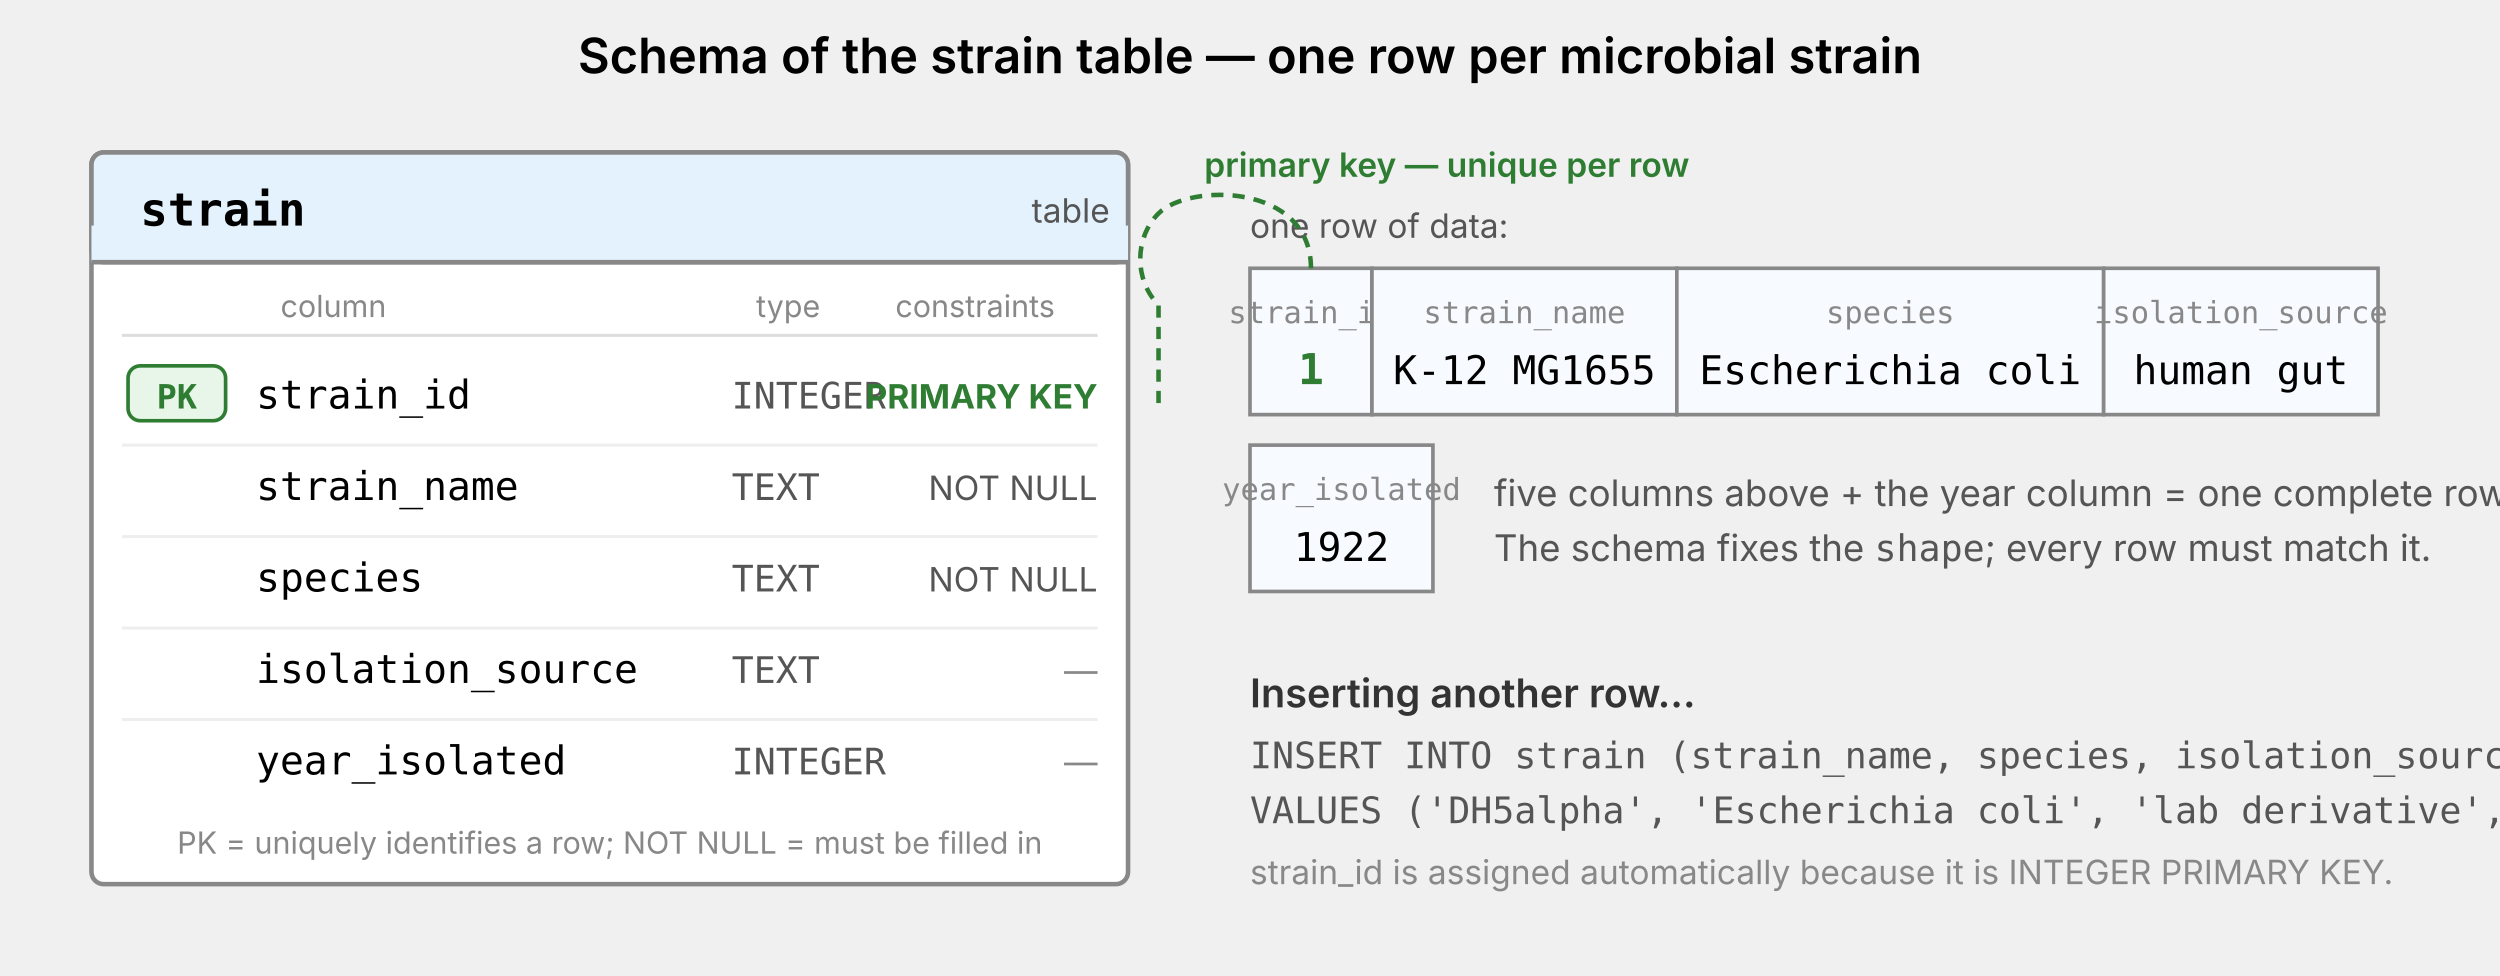
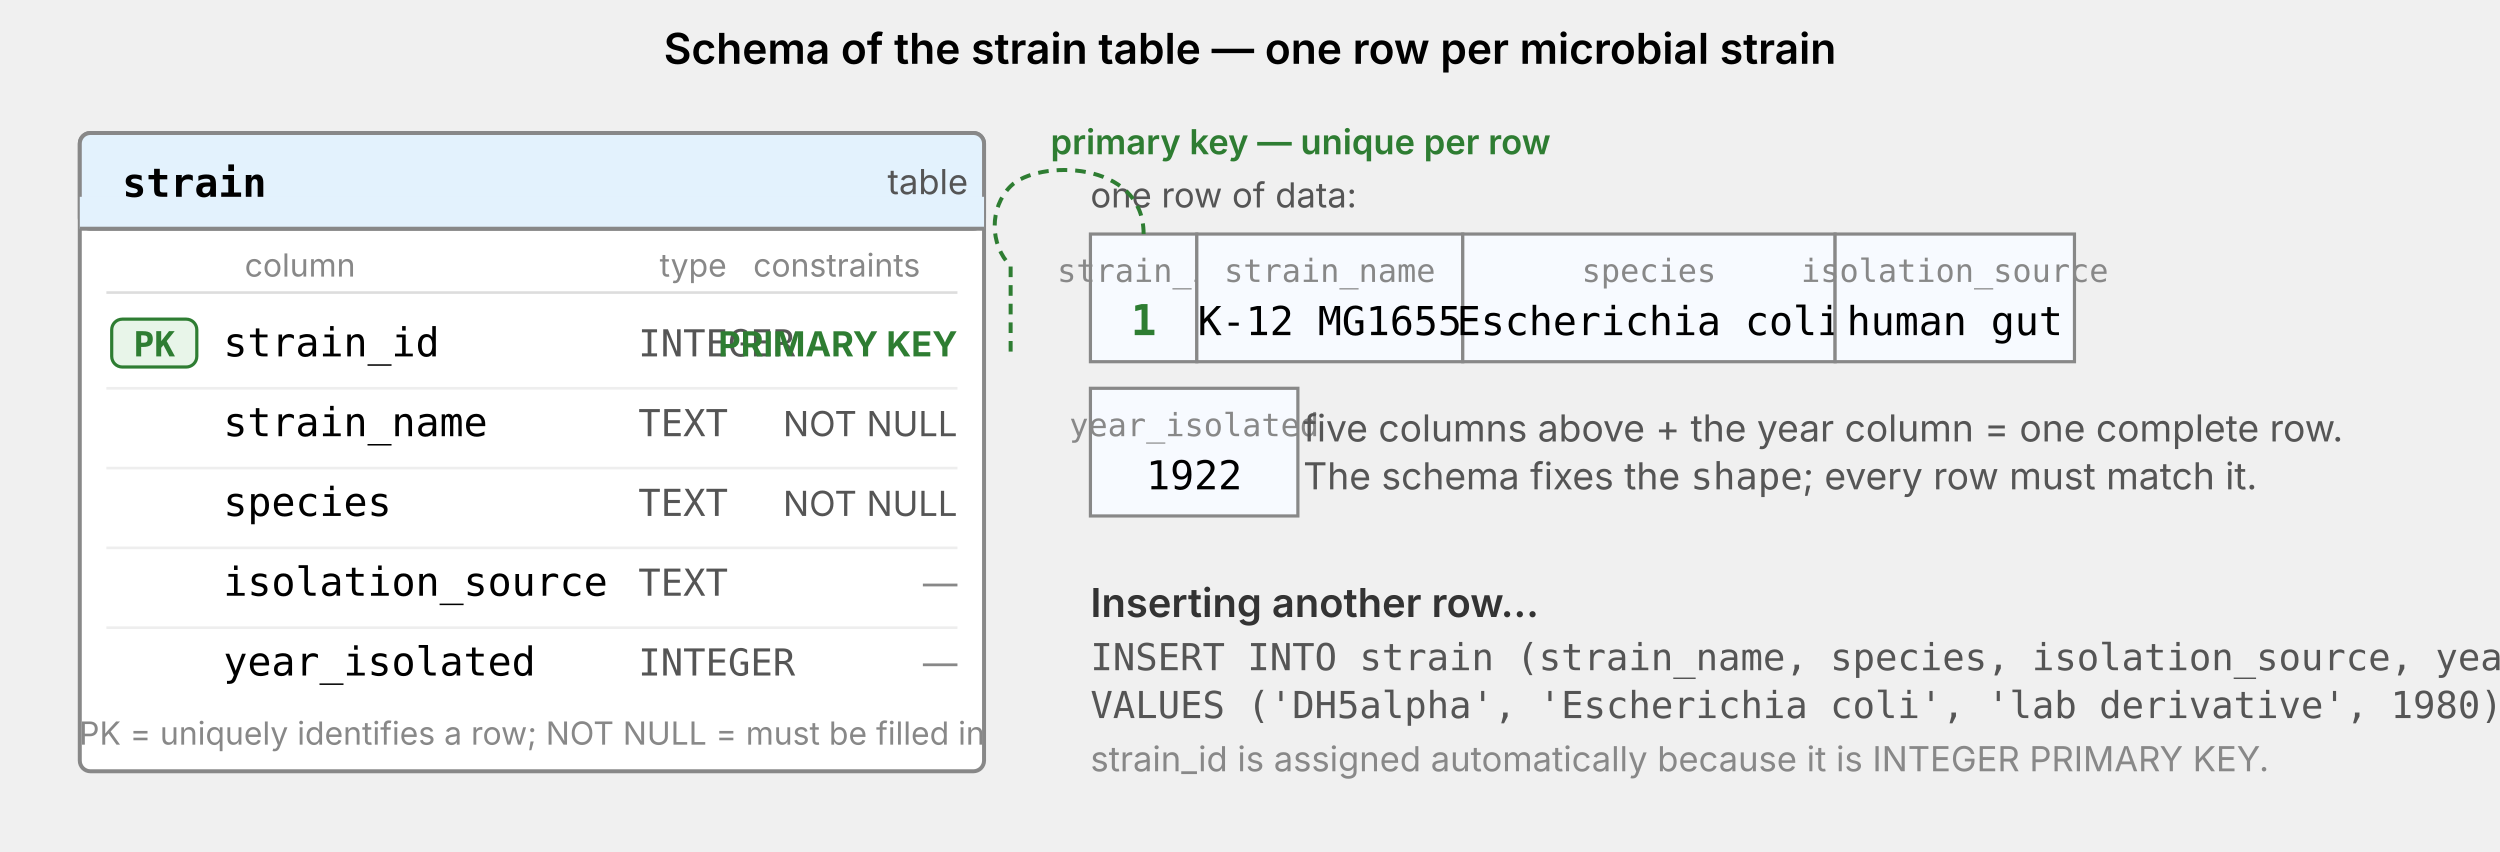
- <svg xmlns="http://www.w3.org/2000/svg" viewBox="0 0 820 320" font-family="system-ui, -apple-system, sans-serif">
-   <text x="410" y="24" text-anchor="middle" font-size="16" font-weight="600">
+ <svg xmlns="http://www.w3.org/2000/svg" viewBox="0 0 940 320" font-family="system-ui, -apple-system, sans-serif">
+   <text x="470" y="24" text-anchor="middle" font-size="16" font-weight="600">
    Schema of the strain table — one row per microbial strain
  </text>
  <rect x="30" y="50" width="340" height="240" fill="white" stroke="#888" stroke-width="1.5" rx="4" ry="4" />
  <rect x="30" y="50" width="340" height="36" fill="#e3f2fd" stroke="#888" stroke-width="1.5" rx="4" ry="4" />
  <rect x="30" y="74" width="340" height="12" fill="#e3f2fd" stroke="none" />
  <line x1="30" y1="86" x2="370" y2="86" stroke="#888" stroke-width="1.5" />
  <text x="46" y="74" font-size="15" font-weight="700" font-family="ui-monospace, monospace">strain</text>
-   <text x="364" y="73" text-anchor="end" font-size="11" fill="#555">table</text>
-   <text x="92" y="104" font-size="10" fill="#888">column</text>
-   <text x="248" y="104" font-size="10" fill="#888">type</text>
-   <text x="346" y="104" font-size="10" fill="#888" text-anchor="end">constraints</text>
+   <text x="364" y="73" text-anchor="end" font-size="13" fill="#555">table</text>
+   <text x="92" y="104" font-size="12" fill="#888">column</text>
+   <text x="248" y="104" font-size="12" fill="#888">type</text>
+   <text x="346" y="104" font-size="12" fill="#888" text-anchor="end">constraints</text>
  <line x1="40" y1="110" x2="360" y2="110" stroke="#ddd" stroke-width="1" />
  <rect x="42" y="120" width="32" height="18" rx="4" ry="4" fill="#e8f5e9" stroke="#2e7d32" stroke-width="1.2" />
-   <text x="58" y="134" text-anchor="middle" font-size="11" font-weight="700" fill="#2e7d32" font-family="ui-monospace, monospace">PK</text>
-   <text x="84" y="134" font-size="13" font-family="ui-monospace, monospace">strain_id</text>
-   <text x="240" y="134" font-size="12" fill="#555" font-family="ui-monospace, monospace">INTEGER</text>
-   <text x="360" y="134" text-anchor="end" font-size="11" fill="#2e7d32" font-weight="700">PRIMARY KEY</text>
+   <text x="58" y="134" text-anchor="middle" font-size="13" font-weight="700" fill="#2e7d32" font-family="ui-monospace, monospace">PK</text>
+   <text x="84" y="134" font-size="15" font-family="ui-monospace, monospace">strain_id</text>
+   <text x="240" y="134" font-size="14" fill="#555" font-family="ui-monospace, monospace">INTEGER</text>
+   <text x="360" y="134" text-anchor="end" font-size="13" fill="#2e7d32" font-weight="700">PRIMARY KEY</text>
  <line x1="40" y1="146" x2="360" y2="146" stroke="#eee" />
-   <text x="84" y="164" font-size="13" font-family="ui-monospace, monospace">strain_name</text>
-   <text x="240" y="164" font-size="12" fill="#555" font-family="ui-monospace, monospace">TEXT</text>
-   <text x="360" y="164" text-anchor="end" font-size="11" fill="#555">NOT NULL</text>
+   <text x="84" y="164" font-size="15" font-family="ui-monospace, monospace">strain_name</text>
+   <text x="240" y="164" font-size="14" fill="#555" font-family="ui-monospace, monospace">TEXT</text>
+   <text x="360" y="164" text-anchor="end" font-size="13" fill="#555">NOT NULL</text>
  <line x1="40" y1="176" x2="360" y2="176" stroke="#eee" />
-   <text x="84" y="194" font-size="13" font-family="ui-monospace, monospace">species</text>
-   <text x="240" y="194" font-size="12" fill="#555" font-family="ui-monospace, monospace">TEXT</text>
-   <text x="360" y="194" text-anchor="end" font-size="11" fill="#555">NOT NULL</text>
+   <text x="84" y="194" font-size="15" font-family="ui-monospace, monospace">species</text>
+   <text x="240" y="194" font-size="14" fill="#555" font-family="ui-monospace, monospace">TEXT</text>
+   <text x="360" y="194" text-anchor="end" font-size="13" fill="#555">NOT NULL</text>
  <line x1="40" y1="206" x2="360" y2="206" stroke="#eee" />
-   <text x="84" y="224" font-size="13" font-family="ui-monospace, monospace">isolation_source</text>
-   <text x="240" y="224" font-size="12" fill="#555" font-family="ui-monospace, monospace">TEXT</text>
-   <text x="360" y="224" text-anchor="end" font-size="11" fill="#888">—</text>
+   <text x="84" y="224" font-size="15" font-family="ui-monospace, monospace">isolation_source</text>
+   <text x="240" y="224" font-size="14" fill="#555" font-family="ui-monospace, monospace">TEXT</text>
+   <text x="360" y="224" text-anchor="end" font-size="13" fill="#888">—</text>
  <line x1="40" y1="236" x2="360" y2="236" stroke="#eee" />
-   <text x="84" y="254" font-size="13" font-family="ui-monospace, monospace">year_isolated</text>
-   <text x="240" y="254" font-size="12" fill="#555" font-family="ui-monospace, monospace">INTEGER</text>
-   <text x="360" y="254" text-anchor="end" font-size="11" fill="#888">—</text>
-   <text x="200" y="280" text-anchor="middle" font-size="10" fill="#888">
+   <text x="84" y="254" font-size="15" font-family="ui-monospace, monospace">year_isolated</text>
+   <text x="240" y="254" font-size="14" fill="#555" font-family="ui-monospace, monospace">INTEGER</text>
+   <text x="360" y="254" text-anchor="end" font-size="13" fill="#888">—</text>
+   <text x="200" y="280" text-anchor="middle" font-size="12" fill="#888">
    PK = uniquely identifies a row;  NOT NULL = must be filled in
  </text>
-   <text x="410" y="78" font-size="11" fill="#555">one row of data:</text>
+   <text x="410" y="78" font-size="13" fill="#555">one row of data:</text>
  <g>
    <rect x="410" y="88" width="40" height="48" fill="#f7faff" stroke="#888" stroke-width="1.2" />
-     <text x="430" y="106" text-anchor="middle" font-size="10" fill="#888" font-family="ui-monospace, monospace">strain_id</text>
-     <text x="430" y="126" text-anchor="middle" font-size="14" font-weight="700" font-family="ui-monospace, monospace" fill="#2e7d32">1</text>
+     <text x="430" y="106" text-anchor="middle" font-size="12" fill="#888" font-family="ui-monospace, monospace">strain_id</text>
+     <text x="430" y="126" text-anchor="middle" font-size="16" font-weight="700" font-family="ui-monospace, monospace" fill="#2e7d32">1</text>
    <rect x="450" y="88" width="100" height="48" fill="#f7faff" stroke="#888" stroke-width="1.2" />
-     <text x="500" y="106" text-anchor="middle" font-size="10" fill="#888" font-family="ui-monospace, monospace">strain_name</text>
-     <text x="500" y="126" text-anchor="middle" font-size="13" font-family="ui-monospace, monospace">K-12 MG1655</text>
+     <text x="500" y="106" text-anchor="middle" font-size="12" fill="#888" font-family="ui-monospace, monospace">strain_name</text>
+     <text x="500" y="126" text-anchor="middle" font-size="15" font-family="ui-monospace, monospace">K-12 MG1655</text>
    <rect x="550" y="88" width="140" height="48" fill="#f7faff" stroke="#888" stroke-width="1.2" />
-     <text x="620" y="106" text-anchor="middle" font-size="10" fill="#888" font-family="ui-monospace, monospace">species</text>
-     <text x="620" y="126" text-anchor="middle" font-size="13" font-family="ui-monospace, monospace">Escherichia coli</text>
+     <text x="620" y="106" text-anchor="middle" font-size="12" fill="#888" font-family="ui-monospace, monospace">species</text>
+     <text x="620" y="126" text-anchor="middle" font-size="15" font-family="ui-monospace, monospace">Escherichia coli</text>
    <rect x="690" y="88" width="90" height="48" fill="#f7faff" stroke="#888" stroke-width="1.2" />
-     <text x="735" y="106" text-anchor="middle" font-size="10" fill="#888" font-family="ui-monospace, monospace">isolation_source</text>
-     <text x="735" y="126" text-anchor="middle" font-size="13" font-family="ui-monospace, monospace">human gut</text>
+     <text x="735" y="106" text-anchor="middle" font-size="12" fill="#888" font-family="ui-monospace, monospace">isolation_source</text>
+     <text x="735" y="126" text-anchor="middle" font-size="15" font-family="ui-monospace, monospace">human gut</text>
    <rect x="780" y="88" width="0" height="48" fill="none" stroke="none" />
  </g>
  <g>
-     <rect x="410" y="146" width="60" height="48" fill="#f7faff" stroke="#888" stroke-width="1.2" />
-     <text x="440" y="164" text-anchor="middle" font-size="10" fill="#888" font-family="ui-monospace, monospace">year_isolated</text>
-     <text x="440" y="184" text-anchor="middle" font-size="13" font-family="ui-monospace, monospace">1922</text>
+     <rect x="410" y="146" width="78" height="48" fill="#f7faff" stroke="#888" stroke-width="1.2" />
+     <text x="449" y="164" text-anchor="middle" font-size="12" fill="#888" font-family="ui-monospace, monospace">year_isolated</text>
+     <text x="449" y="184" text-anchor="middle" font-size="15" font-family="ui-monospace, monospace">1922</text>
  </g>
-   <text x="490" y="166" font-size="12" fill="#555">
+   <text x="490" y="166" font-size="14" fill="#555">
    five columns above + the year column = one complete row.
  </text>
-   <text x="490" y="184" font-size="12" fill="#555">
+   <text x="490" y="184" font-size="14" fill="#555">
    The schema fixes the
    <tspan font-family="ui-monospace, monospace">shape</tspan>;
    every row must match it.
  </text>
  <path d="M 430 88 C 430 60 390 60 380 70 C 372 78 372 92 380 100 L 380 134" fill="none" stroke="#2e7d32" stroke-width="1.5" stroke-dasharray="4 3" />
-   <text x="395" y="58" font-size="11" fill="#2e7d32" font-weight="600">
+   <text x="395" y="58" font-size="13" fill="#2e7d32" font-weight="600">
    primary key — unique per row
  </text>
-   <text x="410" y="232" font-size="13" font-weight="600" fill="#333">
+   <text x="410" y="232" font-size="15" font-weight="600" fill="#333">
    Inserting another row…
  </text>
-   <text x="410" y="252" font-size="12" fill="#555" font-family="ui-monospace, monospace">
+   <text x="410" y="252" font-size="14" fill="#555" font-family="ui-monospace, monospace">
    INSERT INTO strain (strain_name, species, isolation_source, year_isolated)
  </text>
-   <text x="410" y="270" font-size="12" fill="#555" font-family="ui-monospace, monospace">
+   <text x="410" y="270" font-size="14" fill="#555" font-family="ui-monospace, monospace">
    VALUES ('DH5alpha', 'Escherichia coli', 'lab derivative', 1980);
  </text>
-   <text x="410" y="290" font-size="11" fill="#888">
+   <text x="410" y="290" font-size="13" fill="#888">
    strain_id is assigned automatically because it is INTEGER PRIMARY KEY.
  </text>
</svg>
